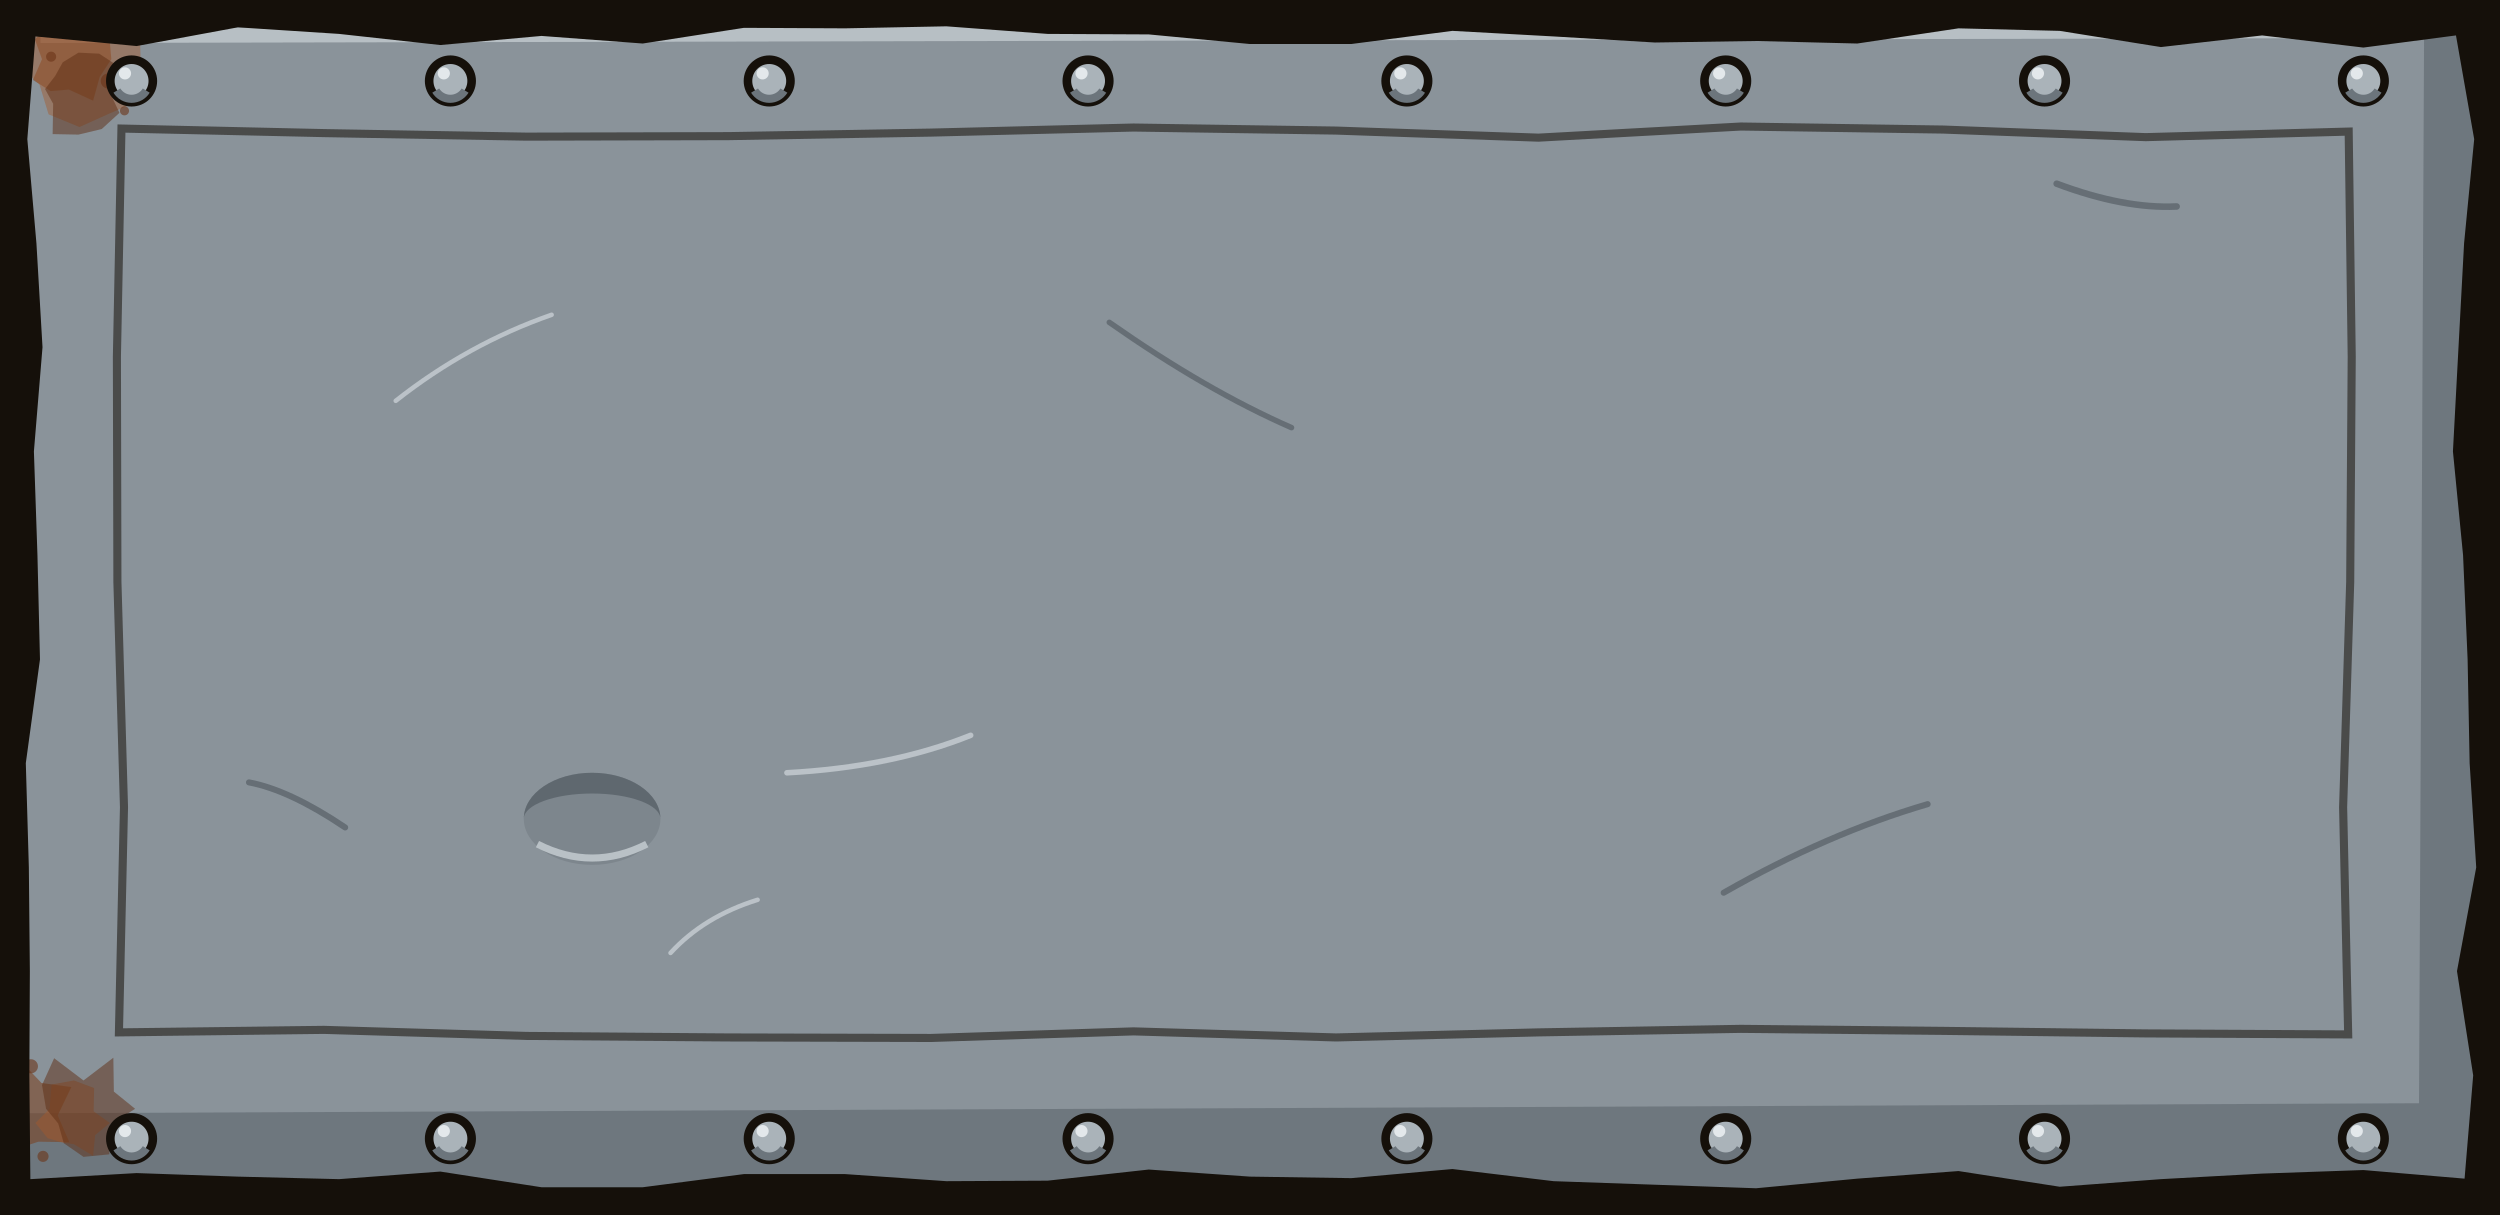
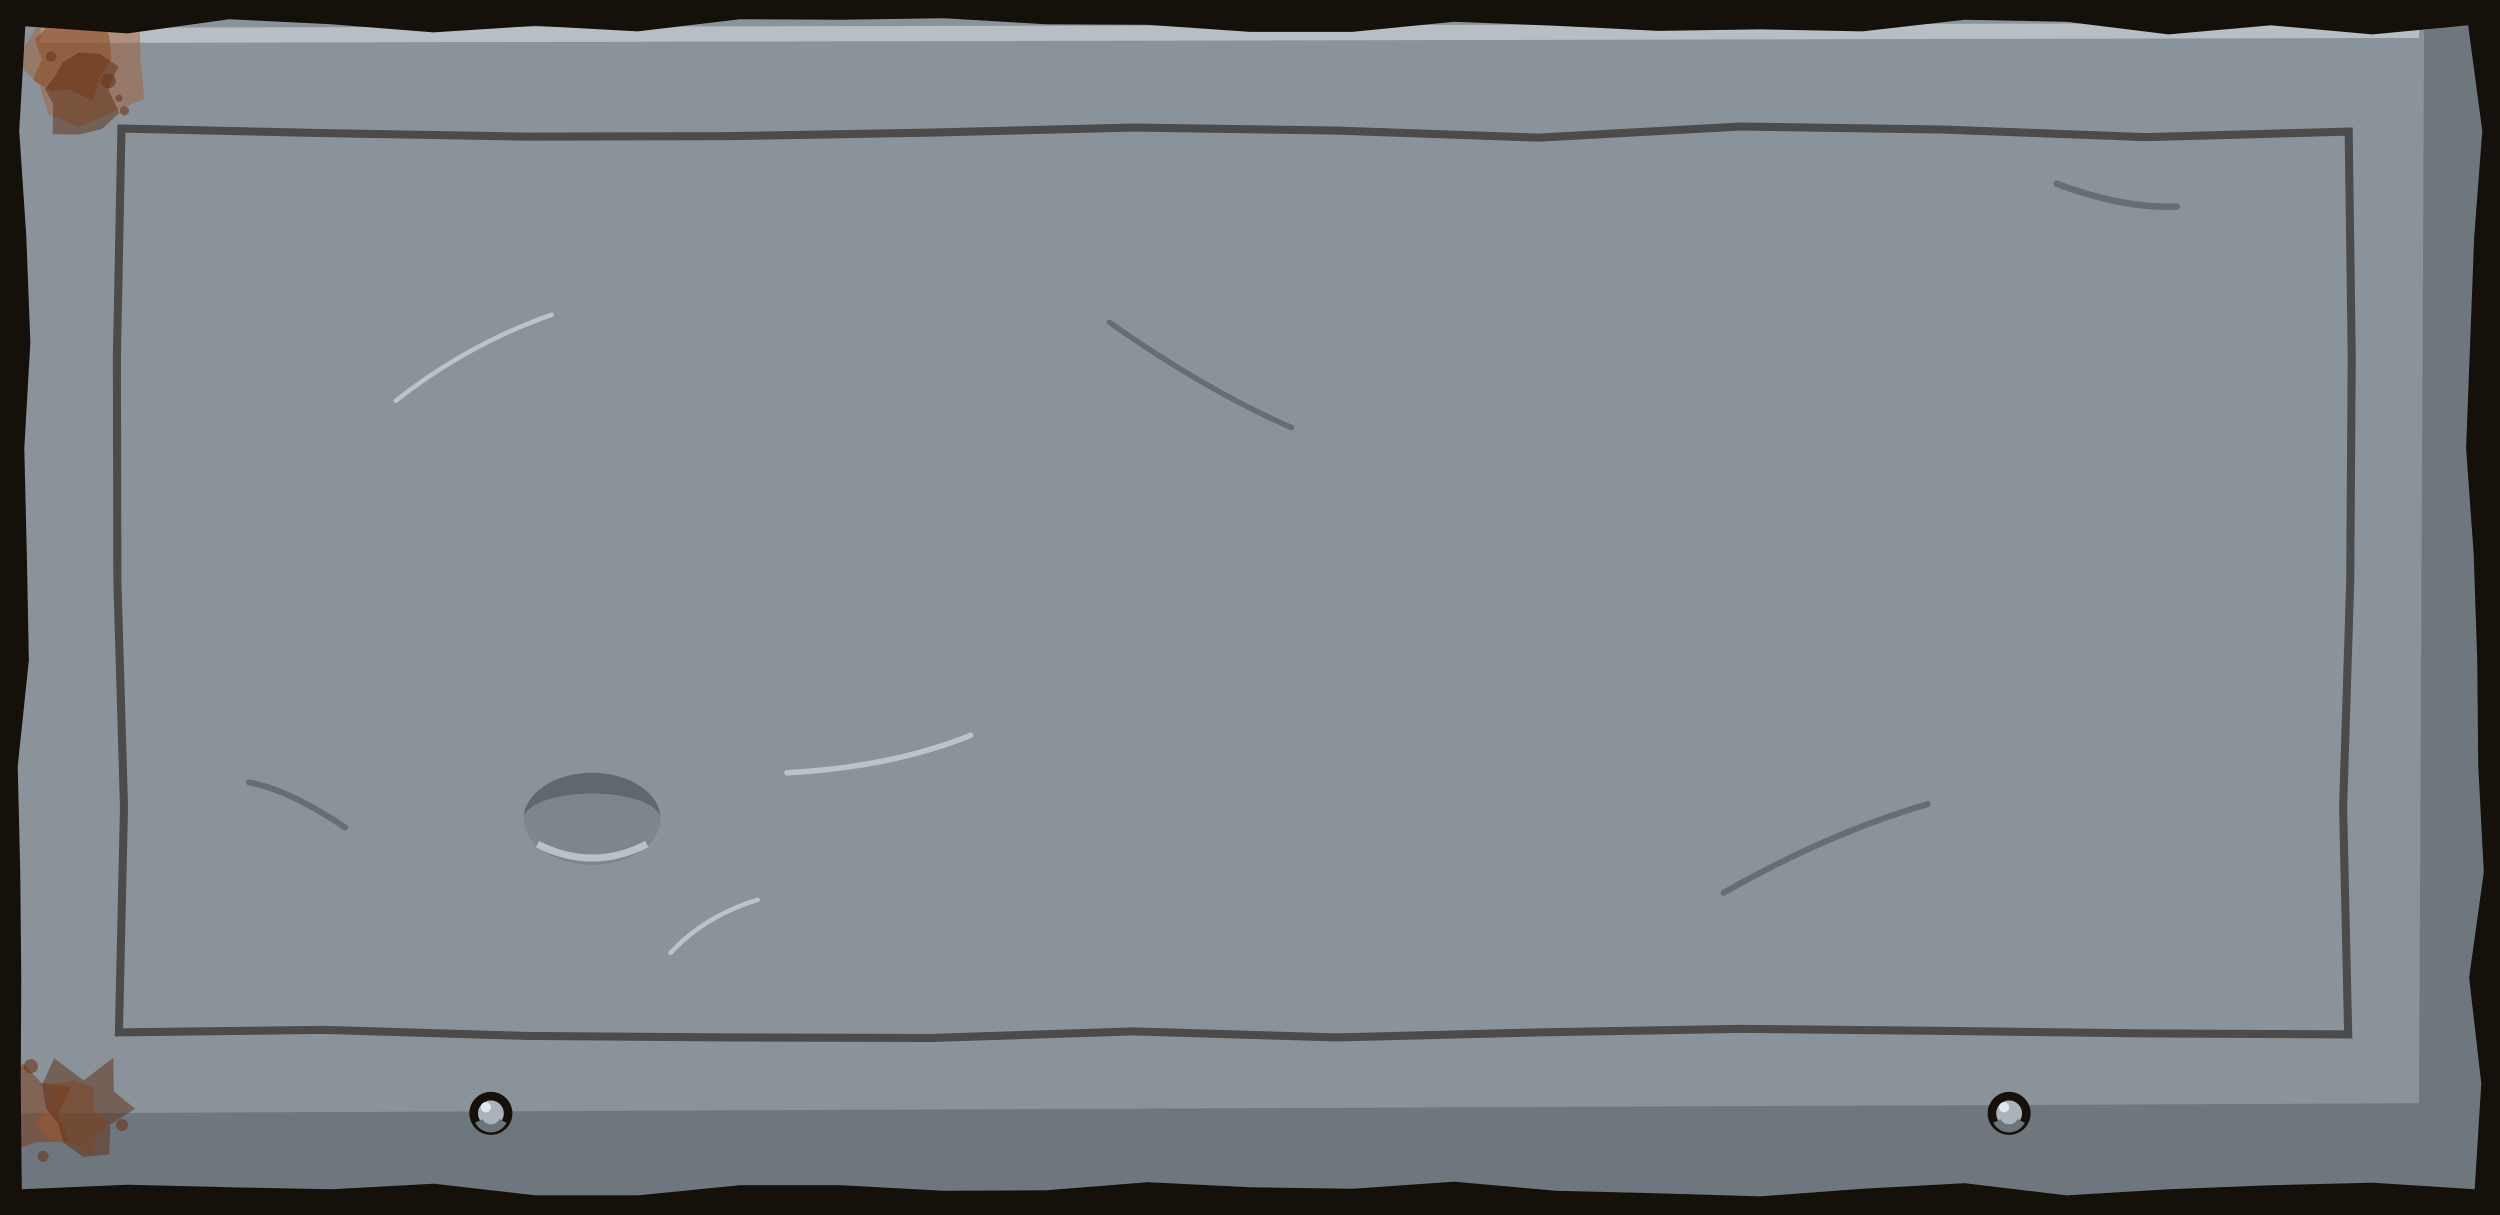
<svg xmlns="http://www.w3.org/2000/svg" viewBox="0 0 494 240" preserveAspectRatio="none">
  <rect width="494" height="240" fill="#8a939a" />
  <path d="M494,0 L494,240 L0,240 L0,220 L478,218 L479,6 Z" fill="#6e777e" />
  <path d="M8,7 L478,6" stroke="#b7bfc4" stroke-width="3" fill="none" />
  <path d="M24.0,25.4 L64.0,26.3 L104.0,27.0 L144.0,26.9 L184.0,26.2 L224.0,25.2 L264.0,25.8 L304.0,27.2 L344.0,25.0 L384.0,25.6 L424.0,27.1 L464.1,26.0 L464.7,70.5 L464.4,115.0 L463.0,159.5 L464.0,204.4 L424.0,204.2 L384.0,203.7 L344.0,203.3 L304.0,204.0 L264.0,205.0 L224.0,203.8 L184.0,205.1 L144.0,205.0 L104.0,204.7 L64.0,203.5 L23.5,204.0 L24.5,159.5 L23.2,115.0 L23.1,70.5Z" fill="none" stroke="#15100a" stroke-width="1.6" opacity=".55" />
  <path d="M49.2,154.6 Q57.2,156.1 68.2,163.5" fill="none" stroke="#5c656c" stroke-width="1.2" stroke-linecap="round" opacity=".8" />
  <path d="M155.5,152.7 Q176.1,151.6 191.8,145.3" fill="none" stroke="#c7ced3" stroke-width="1.1" stroke-linecap="round" opacity=".8" />
  <path d="M219.2,63.7 Q238.3,77.1 255.2,84.5" fill="none" stroke="#5c656c" stroke-width="1.1" stroke-linecap="round" opacity=".8" />
  <path d="M132.5,188.3 Q139.1,181.1 149.7,177.8" fill="none" stroke="#c7ced3" stroke-width="0.9" stroke-linecap="round" opacity=".8" />
  <path d="M406.4,36.3 Q419.7,41.3 430.1,40.8" fill="none" stroke="#5c656c" stroke-width="1.3" stroke-linecap="round" opacity=".8" />
  <path d="M340.6,176.4 Q361.1,164.7 380.9,158.9" fill="none" stroke="#5c656c" stroke-width="1.2" stroke-linecap="round" opacity=".8" />
  <path d="M78.2,79.2 Q92.4,68.0 109.0,62.2" fill="none" stroke="#c7ced3" stroke-width="0.9" stroke-linecap="round" opacity=".8" />
  <ellipse cx="117.0" cy="161.8" rx="13.5" ry="9.1" fill="#7d868d" />
  <path d="M103.5,161.8 A13.5,9.1 0 0 1 130.5,161.8 A13.5,5.0 0 0 0 103.5,161.8Z" fill="#5f686f" />
  <path d="M106.2,166.8 Q117.0,172.3 127.8,166.8" fill="none" stroke="#b9c1c6" stroke-width="1.4" />
  <path d="M11.4,220.4 L13.7,225.7 L7.6,225.6 L4.5,226.6 L0.6,227.1 L-0.9,223.5 L-1.4,220.4 L-2.7,216.2 L1.3,214.7 L4.5,210.1 L8.2,214.0 L14.1,214.8Z" fill="#7a3e1c" opacity="0.55" />
  <path d="M21.7,221.9 L18.8,224.3 L18.4,228.4 L14.6,226.1 L12.4,225.8 L9.4,224.9 L7.0,221.9 L9.8,219.1 L10.2,214.3 L14.6,213.5 L18.6,215.0 L18.5,219.6Z" fill="#a3582a" opacity="0.45" />
  <path d="M26.7,219.1 L21.8,222.2 L21.6,228.1 L16.5,228.6 L12.6,225.9 L11.5,222.0 L9.1,219.1 L8.3,214.4 L10.7,209.1 L16.5,213.5 L22.4,209.0 L22.5,215.7Z" fill="#5e2e14" opacity="0.5" />
  <circle cx="-0.7" cy="239.8" r="1.3" fill="#6b3418" opacity=".6" />
  <circle cx="-5.4" cy="236.7" r="1.4" fill="#6b3418" opacity=".6" />
  <circle cx="7.9" cy="235.5" r="0.7" fill="#6b3418" opacity=".6" />
  <circle cx="14.5" cy="238.3" r="1.2" fill="#6b3418" opacity=".6" />
  <circle cx="6.1" cy="210.7" r="1.4" fill="#6b3418" opacity=".6" />
  <circle cx="8.5" cy="228.5" r="1.1" fill="#6b3418" opacity=".6" />
  <circle cx="0.2" cy="216.8" r="1.1" fill="#6b3418" opacity=".6" />
  <circle cx="24.1" cy="222.3" r="1.2" fill="#6b3418" opacity=".6" />
  <circle cx="4.5" cy="240.7" r="1.3" fill="#6b3418" opacity=".6" />
  <path d="M22.0,11.7 L19.7,15.2 L18.4,19.9 L13.6,17.7 L10.0,18.0 L6.5,15.8 L8.3,11.7 L6.9,7.8 L9.7,4.9 L13.6,1.1 L19.1,2.2 L21.6,7.1Z" fill="#7a3e1c" opacity="0.55" />
  <path d="M27.8,12.1 L28.5,19.5 L21.7,22.4 L15.7,25.1 L9.6,22.6 L7.8,16.7 L2.9,12.1 L6.5,6.7 L9.3,1.0 L15.7,3.2 L19.8,5.1 L27.6,5.2Z" fill="#a3582a" opacity="0.45" />
  <path d="M21.4,17.6 L23.6,22.3 L20.1,25.5 L15.5,26.6 L10.4,26.5 L10.5,20.5 L8.9,17.6 L10.9,15.0 L12.4,12.3 L15.5,10.4 L19.6,10.6 L23.4,13.1Z" fill="#5e2e14" opacity="0.5" />
  <circle cx="21.4" cy="16.0" r="1.5" fill="#6b3418" opacity=".6" />
  <circle cx="-3.2" cy="5.1" r="0.6" fill="#6b3418" opacity=".6" />
  <circle cx="16.1" cy="-1.0" r="1.4" fill="#6b3418" opacity=".6" />
  <circle cx="4.2" cy="4.2" r="1.4" fill="#6b3418" opacity=".6" />
  <circle cx="3.4" cy="1.1" r="0.9" fill="#6b3418" opacity=".6" />
  <circle cx="-3.4" cy="27.4" r="1.1" fill="#6b3418" opacity=".6" />
  <circle cx="10.1" cy="11.2" r="1.0" fill="#6b3418" opacity=".6" />
  <circle cx="23.5" cy="19.4" r="0.7" fill="#6b3418" opacity=".6" />
  <circle cx="24.6" cy="21.9" r="0.9" fill="#6b3418" opacity=".6" />
-   <circle cx="26.0" cy="16.0" r="4.2" fill="#aab3b9" stroke="#15100a" stroke-width="1.7" />
-   <path d="M23.1,17.9 A3.4,3.4 0 0 0 28.9,17.9" fill="none" stroke="#6c757c" stroke-width="1.6" />
-   <circle cx="24.7" cy="14.5" r="1.2" fill="#e3e8eb" />
-   <circle cx="26.0" cy="225.0" r="4.2" fill="#aab3b9" stroke="#15100a" stroke-width="1.7" />
-   <path d="M23.1,226.9 A3.4,3.4 0 0 0 28.9,226.9" fill="none" stroke="#6c757c" stroke-width="1.6" />
-   <circle cx="24.7" cy="223.5" r="1.2" fill="#e3e8eb" />
-   <circle cx="89.0" cy="16.0" r="4.2" fill="#aab3b9" stroke="#15100a" stroke-width="1.7" />
-   <path d="M86.1,17.9 A3.4,3.4 0 0 0 91.9,17.9" fill="none" stroke="#6c757c" stroke-width="1.6" />
-   <circle cx="87.7" cy="14.5" r="1.2" fill="#e3e8eb" />
-   <circle cx="89.0" cy="225.0" r="4.2" fill="#aab3b9" stroke="#15100a" stroke-width="1.7" />
-   <path d="M86.1,226.9 A3.4,3.4 0 0 0 91.9,226.9" fill="none" stroke="#6c757c" stroke-width="1.6" />
-   <circle cx="87.7" cy="223.5" r="1.2" fill="#e3e8eb" />
-   <circle cx="152.0" cy="16.0" r="4.2" fill="#aab3b9" stroke="#15100a" stroke-width="1.7" />
-   <path d="M149.1,17.9 A3.4,3.4 0 0 0 154.9,17.9" fill="none" stroke="#6c757c" stroke-width="1.6" />
-   <circle cx="150.7" cy="14.5" r="1.2" fill="#e3e8eb" />
-   <circle cx="152.0" cy="225.0" r="4.2" fill="#aab3b9" stroke="#15100a" stroke-width="1.7" />
-   <path d="M149.1,226.9 A3.4,3.4 0 0 0 154.9,226.9" fill="none" stroke="#6c757c" stroke-width="1.6" />
-   <circle cx="150.7" cy="223.5" r="1.2" fill="#e3e8eb" />
-   <circle cx="215.0" cy="16.0" r="4.2" fill="#aab3b9" stroke="#15100a" stroke-width="1.7" />
-   <path d="M212.1,17.9 A3.4,3.4 0 0 0 217.9,17.9" fill="none" stroke="#6c757c" stroke-width="1.6" />
-   <circle cx="213.7" cy="14.5" r="1.2" fill="#e3e8eb" />
-   <circle cx="215.0" cy="225.0" r="4.2" fill="#aab3b9" stroke="#15100a" stroke-width="1.7" />
-   <path d="M212.1,226.9 A3.4,3.4 0 0 0 217.9,226.9" fill="none" stroke="#6c757c" stroke-width="1.6" />
-   <circle cx="213.7" cy="223.5" r="1.2" fill="#e3e8eb" />
-   <circle cx="278.0" cy="16.0" r="4.2" fill="#aab3b9" stroke="#15100a" stroke-width="1.7" />
-   <path d="M275.1,17.9 A3.4,3.4 0 0 0 280.9,17.9" fill="none" stroke="#6c757c" stroke-width="1.6" />
-   <circle cx="276.7" cy="14.5" r="1.2" fill="#e3e8eb" />
-   <circle cx="278.0" cy="225.0" r="4.2" fill="#aab3b9" stroke="#15100a" stroke-width="1.7" />
-   <path d="M275.1,226.9 A3.4,3.4 0 0 0 280.9,226.9" fill="none" stroke="#6c757c" stroke-width="1.6" />
-   <circle cx="276.7" cy="223.5" r="1.2" fill="#e3e8eb" />
-   <circle cx="341.0" cy="16.0" r="4.2" fill="#aab3b9" stroke="#15100a" stroke-width="1.7" />
-   <path d="M338.1,17.9 A3.4,3.4 0 0 0 343.9,17.9" fill="none" stroke="#6c757c" stroke-width="1.6" />
-   <circle cx="339.7" cy="14.5" r="1.2" fill="#e3e8eb" />
-   <circle cx="341.0" cy="225.0" r="4.2" fill="#aab3b9" stroke="#15100a" stroke-width="1.7" />
-   <path d="M338.1,226.9 A3.4,3.4 0 0 0 343.9,226.9" fill="none" stroke="#6c757c" stroke-width="1.6" />
-   <circle cx="339.7" cy="223.5" r="1.2" fill="#e3e8eb" />
-   <circle cx="404.0" cy="16.0" r="4.2" fill="#aab3b9" stroke="#15100a" stroke-width="1.7" />
-   <path d="M401.1,17.9 A3.4,3.4 0 0 0 406.9,17.9" fill="none" stroke="#6c757c" stroke-width="1.6" />
-   <circle cx="402.7" cy="14.5" r="1.2" fill="#e3e8eb" />
-   <circle cx="404.0" cy="225.0" r="4.2" fill="#aab3b9" stroke="#15100a" stroke-width="1.7" />
-   <path d="M401.1,226.9 A3.4,3.4 0 0 0 406.9,226.9" fill="none" stroke="#6c757c" stroke-width="1.6" />
-   <circle cx="402.7" cy="223.5" r="1.2" fill="#e3e8eb" />
-   <circle cx="467.0" cy="16.0" r="4.2" fill="#aab3b9" stroke="#15100a" stroke-width="1.7" />
-   <path d="M464.1,17.9 A3.4,3.4 0 0 0 469.9,17.9" fill="none" stroke="#6c757c" stroke-width="1.6" />
-   <circle cx="465.7" cy="14.5" r="1.2" fill="#e3e8eb" />
-   <circle cx="467.0" cy="225.0" r="4.2" fill="#aab3b9" stroke="#15100a" stroke-width="1.7" />
-   <path d="M464.1,226.9 A3.4,3.4 0 0 0 469.9,226.9" fill="none" stroke="#6c757c" stroke-width="1.6" />
-   <circle cx="465.7" cy="223.5" r="1.2" fill="#e3e8eb" />
-   <path d="M-2,-2 H496 V242 H-2 Z M7.0,7.2 L27.0,9.1 L47.0,5.4 L67.0,6.7 L87.0,8.9 L107.0,7.1 L127.0,8.6 L147.0,5.5 L167.0,5.6 L187.0,5.2 L207.0,6.7 L227.0,6.8 L247.0,8.7 L267.0,8.7 L287.0,6.1 L307.0,7.2 L327.0,8.4 L347.0,8.1 L367.0,8.6 L387.0,5.6 L407.0,6.1 L427.0,9.3 L447.0,7.0 L467.0,9.4 L485.3,7.0 L488.9,27.5 L486.9,48.1 L485.8,68.6 L484.7,89.2 L486.7,109.7 L487.6,130.3 L488.0,150.8 L489.3,171.4 L485.5,191.9 L488.7,212.5 L487.0,232.9 L467.0,231.2 L447.0,231.9 L427.0,233.0 L407.0,234.5 L387.0,231.4 L367.0,232.9 L347.0,234.8 L327.0,234.1 L307.0,233.4 L287.0,231.0 L267.0,232.8 L247.0,232.5 L227.0,231.1 L207.0,233.3 L187.0,233.4 L167.0,232.0 L147.0,232.0 L127.0,234.6 L107.0,234.6 L87.0,231.5 L67.0,233.0 L47.0,232.5 L27.0,231.8 L6.0,233.0 L5.8,212.5 L5.9,191.9 L5.7,171.4 L5.1,150.8 L7.9,130.3 L7.4,109.7 L6.7,89.2 L8.4,68.6 L7.2,48.1 L5.4,27.5Z" fill="#15100a" fill-rule="evenodd" />
+   <circle cx="97.0" cy="220.0" r="3.4" fill="#aab3b9" stroke="#15100a" stroke-width="1.7" />
+   <path d="M94.6,221.5 A2.7,2.7 0 0 0 99.4,221.5" fill="none" stroke="#6c757c" stroke-width="1.6" />
+   <circle cx="96.0" cy="218.8" r="1.0" fill="#e3e8eb" />
+   <circle cx="397.0" cy="220.0" r="3.4" fill="#aab3b9" stroke="#15100a" stroke-width="1.7" />
+   <path d="M394.6,221.5 A2.7,2.7 0 0 0 399.4,221.5" fill="none" stroke="#6c757c" stroke-width="1.6" />
+   <circle cx="396.0" cy="218.8" r="1.0" fill="#e3e8eb" />
+   <path d="M-2,-2 H496 V242 H-2 Z M5.0,5.2 L25.2,6.6 L45.3,3.8 L65.5,4.8 L85.7,6.4 L105.8,5.1 L126.0,6.2 L146.2,3.8 L166.3,3.9 L186.5,3.6 L206.7,4.8 L226.8,4.9 L247.0,6.3 L267.2,6.3 L287.3,4.3 L307.5,5.1 L327.7,6.1 L347.8,5.8 L368.0,6.2 L388.2,3.9 L408.3,4.3 L428.5,6.8 L448.7,5.0 L468.8,6.8 L487.7,5.0 L490.5,25.9 L488.9,46.8 L488.1,67.7 L487.3,88.6 L488.8,109.5 L489.5,130.5 L489.7,151.4 L490.8,172.3 L487.9,193.2 L490.3,214.1 L489.0,235.0 L468.8,233.7 L448.7,234.2 L428.5,235.0 L408.3,236.2 L388.2,233.8 L368.0,234.9 L347.8,236.4 L327.7,235.8 L307.5,235.3 L287.3,233.5 L267.2,234.9 L247.0,234.6 L226.8,233.6 L206.7,235.2 L186.5,235.3 L166.3,234.2 L146.2,234.2 L126.0,236.2 L105.8,236.2 L85.7,233.9 L65.5,235.0 L45.3,234.6 L25.2,234.1 L4.3,235.0 L4.1,214.1 L4.2,193.2 L4.0,172.3 L3.5,151.4 L5.7,130.5 L5.3,109.5 L4.8,88.6 L6.0,67.7 L5.2,46.8 L3.8,25.9Z" fill="#15100a" fill-rule="evenodd" />
</svg>
